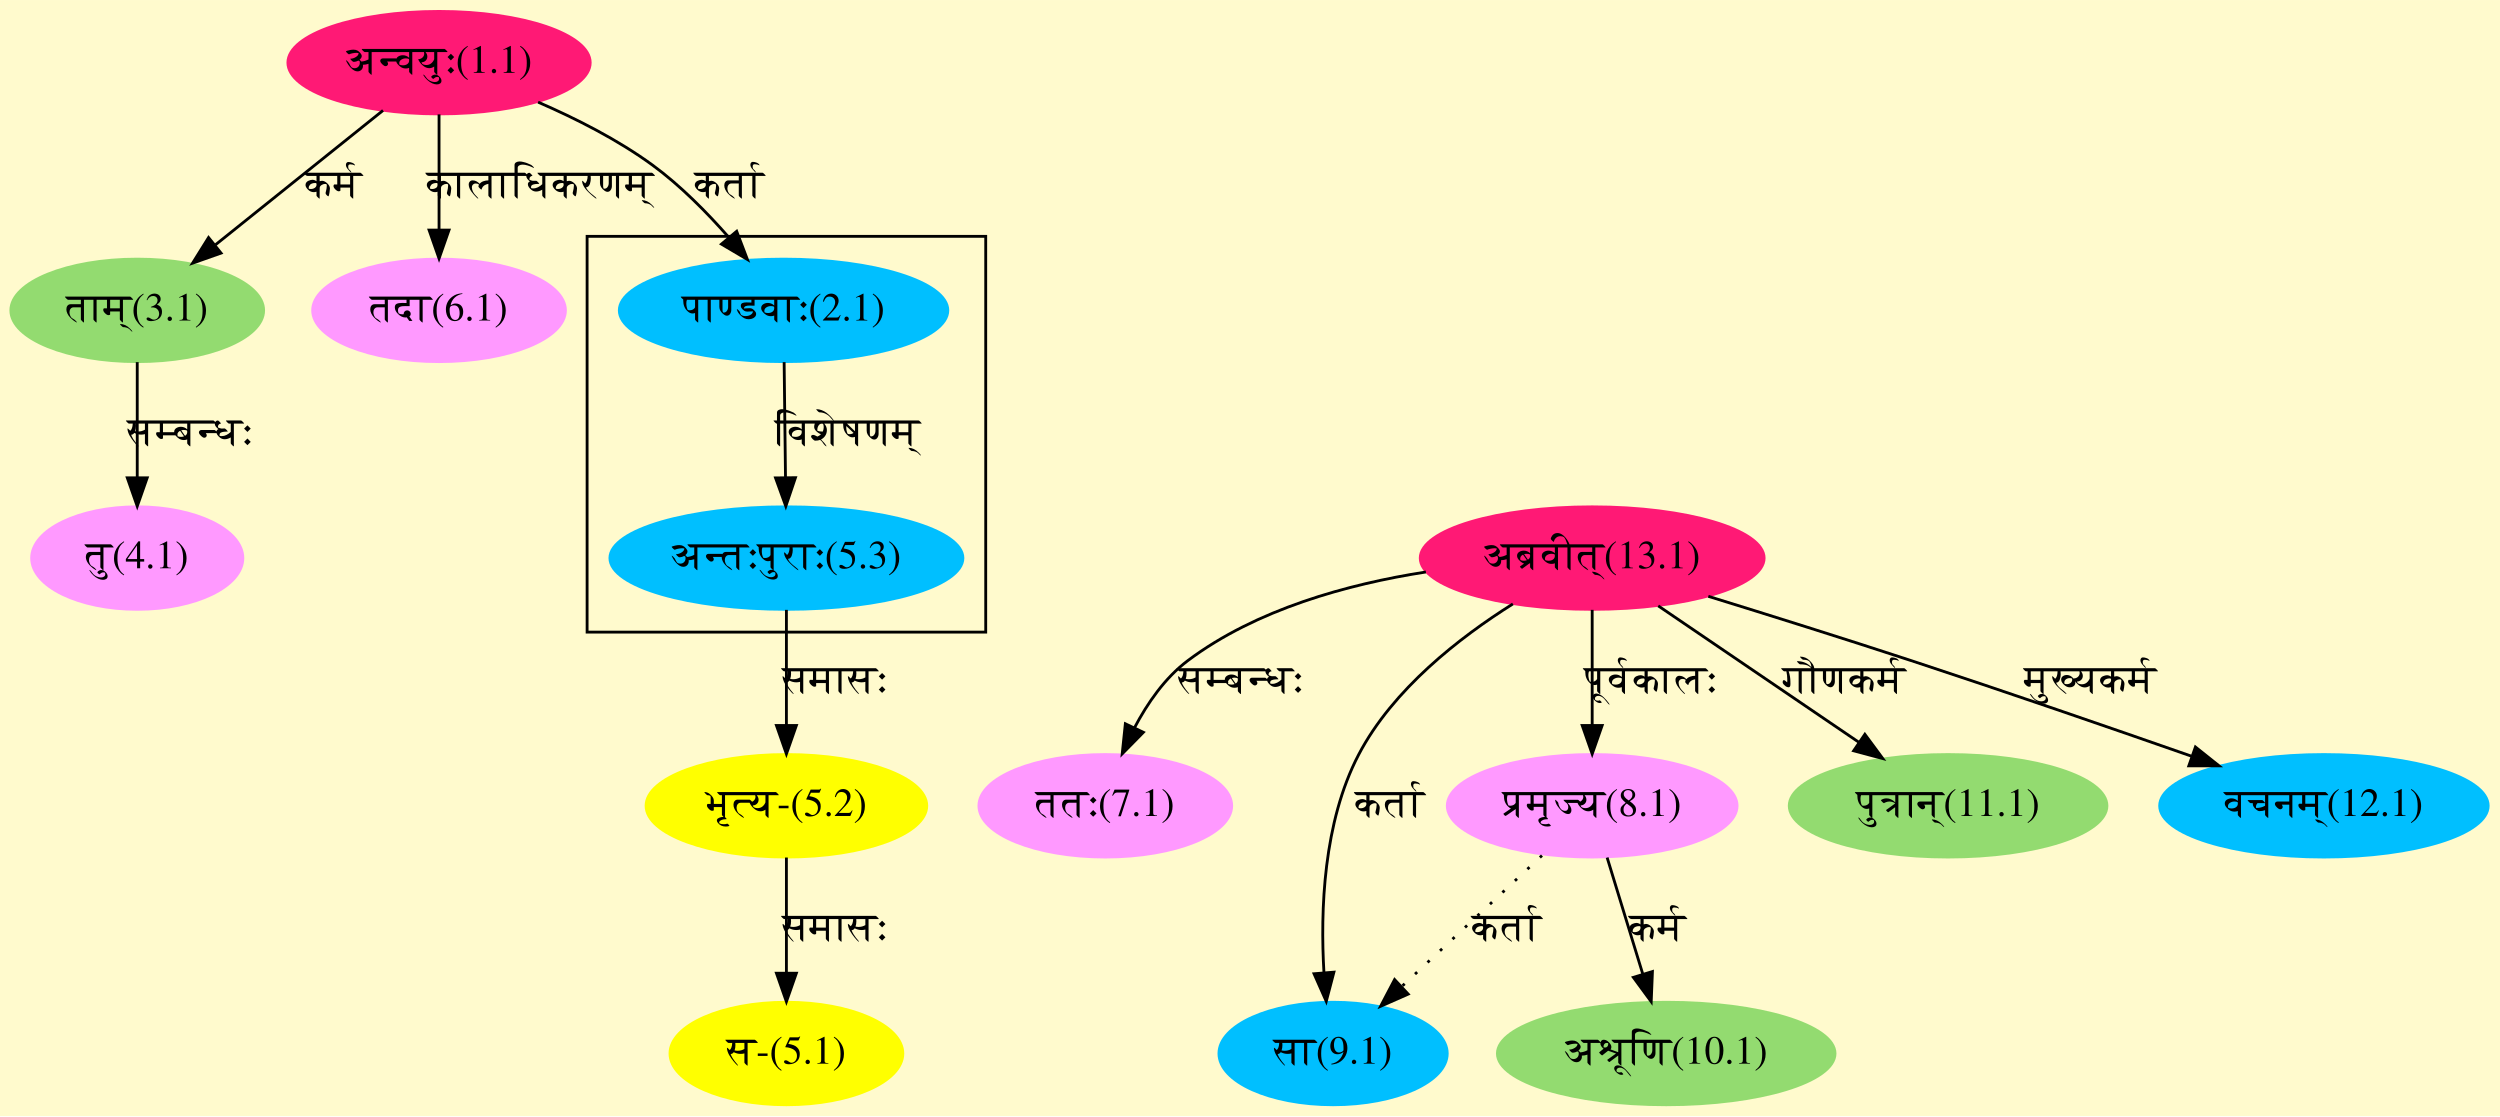
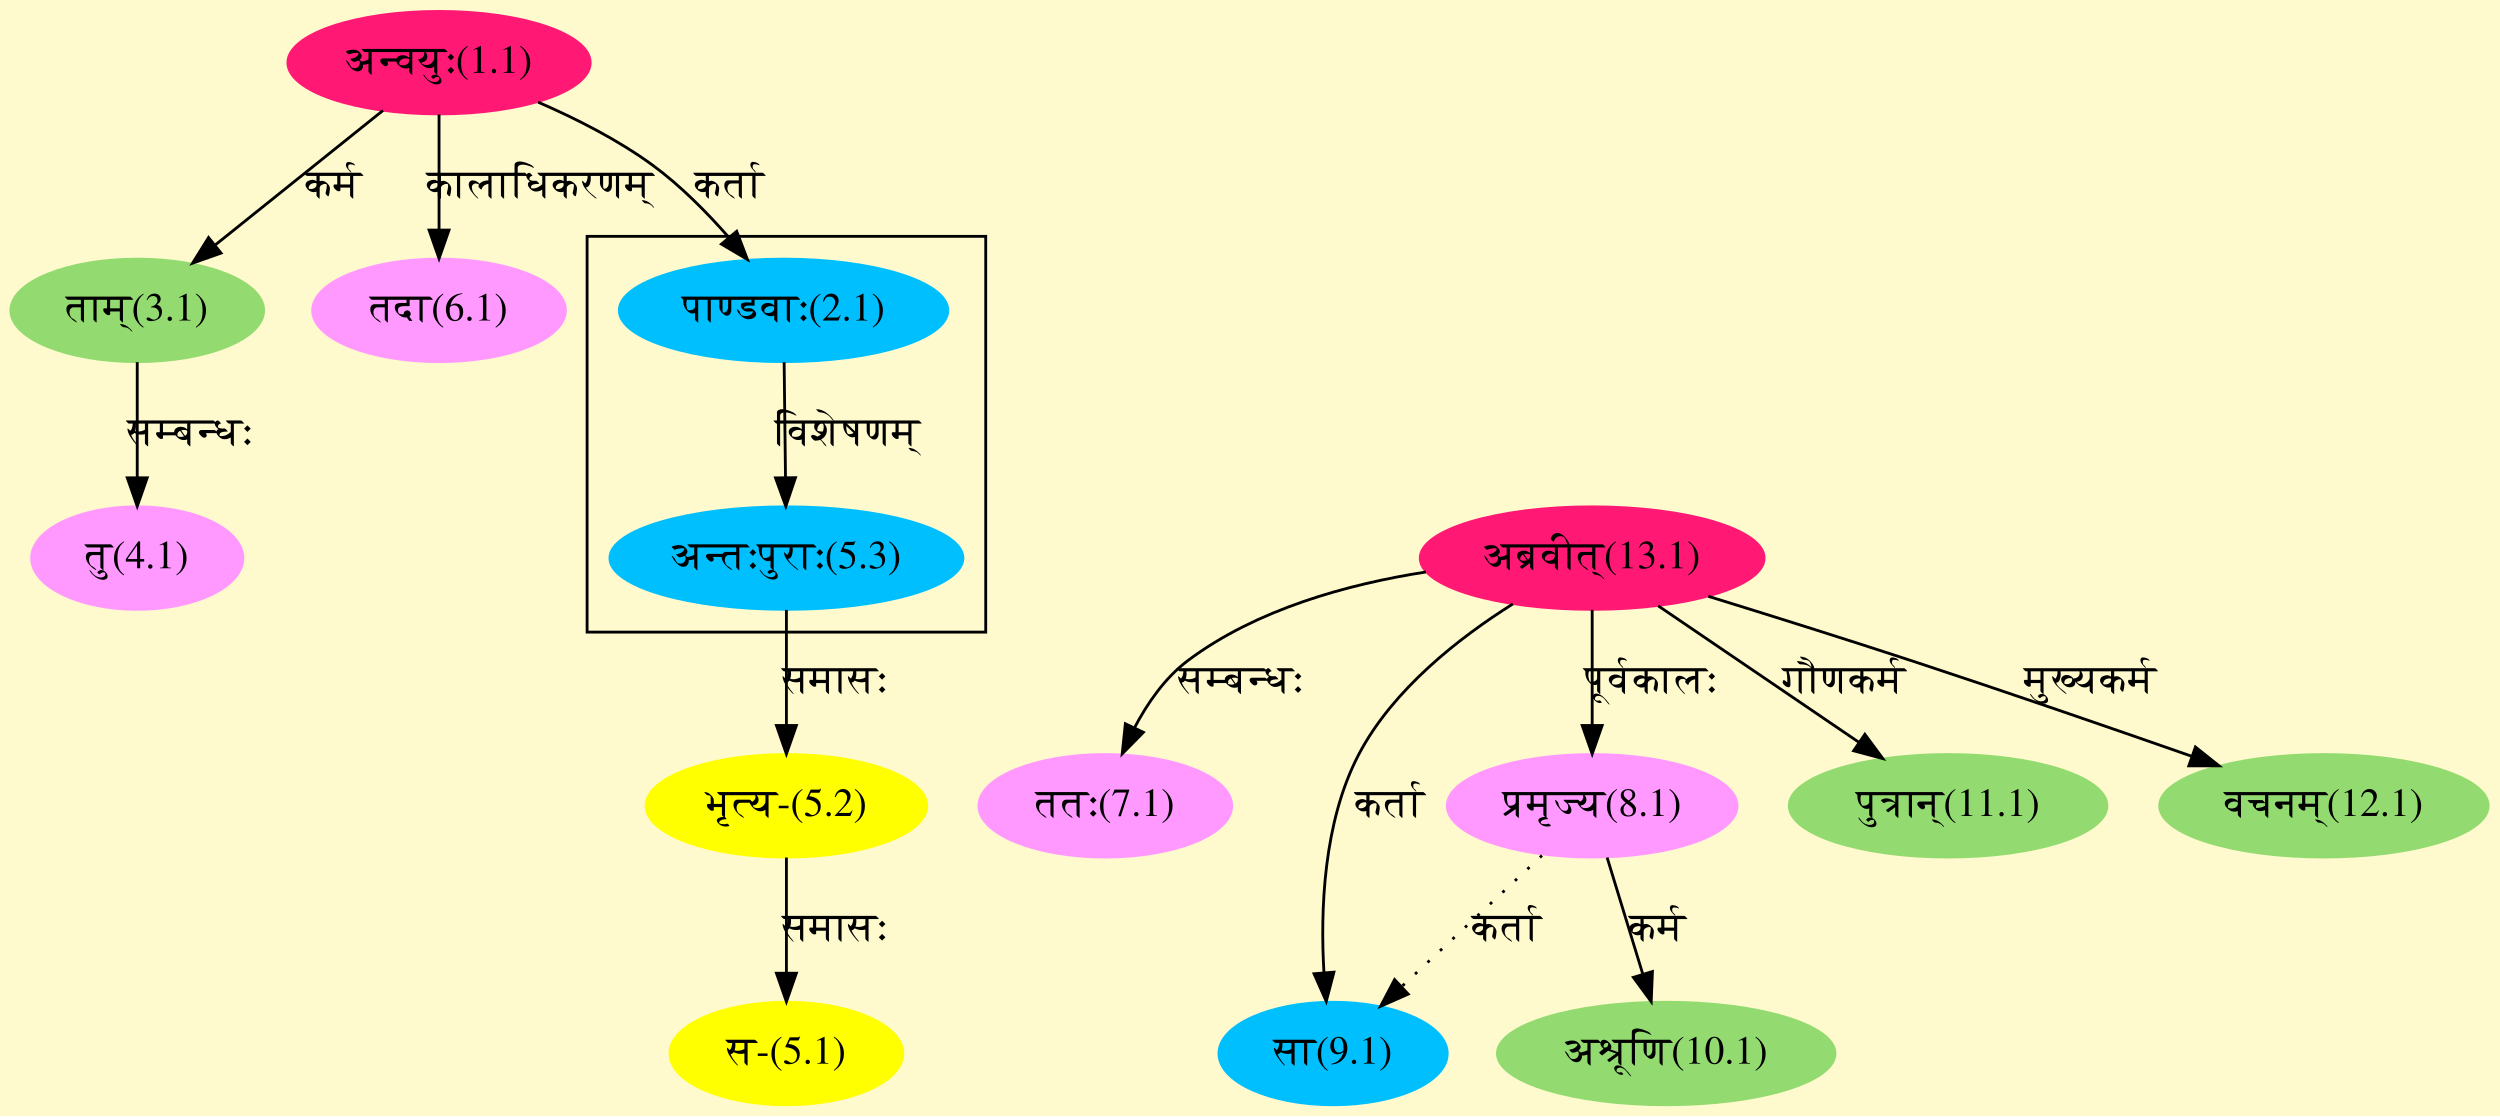
<svg xmlns="http://www.w3.org/2000/svg" width="878pt" height="392pt" viewBox="0.00 0.00 878.04 392.00">
  <g id="graph0" class="graph" transform="scale(1 1) rotate(0) translate(4 388)">
    <polygon fill="#fffacd" stroke="transparent" points="-4,4 -4,-388 874.04,-388 874.04,4 -4,4" />
    <g id="clust1" class="cluster">
      <polygon fill="#fffacd" stroke="black" points="202.2,-166 202.2,-305 342.2,-305 342.2,-166 202.2,-166" />
    </g>
    <g id="node1" class="node">
      <ellipse fill="#00bfff" stroke="#00bfff" cx="272.2" cy="-192" rx="61.99" ry="18" />
      <text text-anchor="middle" x="272.2" y="-188.3" font-family="Times,serif" font-size="14.00">अन्तःपुराः(5.3)</text>
    </g>
    <g id="node2" class="node">
      <ellipse fill="#00bfff" stroke="#00bfff" cx="271.2" cy="-279" rx="57.69" ry="18" />
      <text text-anchor="middle" x="271.2" y="-275.3" font-family="Times,serif" font-size="14.00">पाण्डवाः(2.1)</text>
    </g>
    <g id="edge6" class="edge">
      <path fill="none" stroke="black" d="M271.88,-220.27C271.72,-233.58 271.53,-249.19 271.4,-260.82" />
      <polygon fill="black" stroke="black" points="275.38,-220.24 271.99,-210.2 268.38,-220.16 275.38,-220.24" />
      <text text-anchor="middle" x="293.7" y="-231.8" font-family="Times,serif" font-size="14.00">विशेषणम्</text>
    </g>
    <g id="node3" class="node">
      <ellipse fill="#ff1975" stroke="#ff1975" cx="150.2" cy="-366" rx="53.09" ry="18" />
      <text text-anchor="middle" x="150.2" y="-362.3" font-family="Times,serif" font-size="14.00">अन्वयुः(1.1)</text>
    </g>
    <g id="edge1" class="edge">
      <path fill="none" stroke="black" d="M251.96,-304.65C244.29,-313.4 234.96,-322.85 225.2,-330 213.02,-338.91 198.22,-346.4 184.99,-352.13" />
      <polygon fill="black" stroke="black" points="254.73,-306.78 258.5,-296.88 249.38,-302.27 254.73,-306.78" />
      <text text-anchor="middle" x="252.2" y="-318.8" font-family="Times,serif" font-size="14.00">कर्ता</text>
    </g>
    <g id="node4" class="node">
      <ellipse fill="#93db70" stroke="#93db70" cx="44.2" cy="-279" rx="44.39" ry="18" />
      <text text-anchor="middle" x="44.2" y="-275.3" font-family="Times,serif" font-size="14.00">ताम्(3.1)</text>
    </g>
    <g id="edge2" class="edge">
      <path fill="none" stroke="black" d="M71.68,-302.04C90.12,-316.83 113.97,-335.95 130.52,-349.22" />
      <polygon fill="black" stroke="black" points="73.63,-299.12 63.64,-295.59 69.25,-304.58 73.63,-299.12" />
      <text text-anchor="middle" x="113.2" y="-318.8" font-family="Times,serif" font-size="14.00">कर्म</text>
    </g>
    <g id="node5" class="node">
      <ellipse fill="#ff99ff" stroke="#ff99ff" cx="44.2" cy="-192" rx="37.09" ry="18" />
      <text text-anchor="middle" x="44.2" y="-188.3" font-family="Times,serif" font-size="14.00">तु(4.1)</text>
    </g>
    <g id="edge3" class="edge">
      <path fill="none" stroke="black" d="M44.2,-220.27C44.2,-233.58 44.2,-249.19 44.2,-260.82" />
      <polygon fill="black" stroke="black" points="47.7,-220.2 44.2,-210.2 40.7,-220.2 47.7,-220.2" />
      <text text-anchor="middle" x="62.7" y="-231.8" font-family="Times,serif" font-size="14.00">सम्बन्धः</text>
    </g>
    <g id="node6" class="node">
      <ellipse fill="#ffff00" stroke="#ffff00" cx="272.2" cy="-18" rx="40.89" ry="18" />
      <text text-anchor="middle" x="272.2" y="-14.3" font-family="Times,serif" font-size="14.00">स-(5.1)</text>
    </g>
    <g id="node7" class="node">
      <ellipse fill="#ffff00" stroke="#ffff00" cx="272.2" cy="-105" rx="49.29" ry="18" />
      <text text-anchor="middle" x="272.2" y="-101.3" font-family="Times,serif" font-size="14.00">भृत्य-(5.2)</text>
    </g>
    <g id="edge4" class="edge">
      <path fill="none" stroke="black" d="M272.2,-46.27C272.2,-59.58 272.2,-75.19 272.2,-86.82" />
      <polygon fill="black" stroke="black" points="275.7,-46.2 272.2,-36.2 268.7,-46.2 275.7,-46.2" />
      <text text-anchor="middle" x="289.2" y="-57.8" font-family="Times,serif" font-size="14.00">समासः</text>
    </g>
    <g id="edge5" class="edge">
      <path fill="none" stroke="black" d="M272.2,-133.27C272.2,-146.58 272.2,-162.19 272.2,-173.82" />
      <polygon fill="black" stroke="black" points="275.7,-133.2 272.2,-123.2 268.7,-133.2 275.7,-133.2" />
      <text text-anchor="middle" x="289.2" y="-144.8" font-family="Times,serif" font-size="14.00">समासः</text>
    </g>
    <g id="node8" class="node">
      <ellipse fill="#ff99ff" stroke="#ff99ff" cx="150.2" cy="-279" rx="44.39" ry="18" />
      <text text-anchor="middle" x="150.2" y="-275.3" font-family="Times,serif" font-size="14.00">तदा(6.1)</text>
    </g>
    <g id="edge7" class="edge">
      <path fill="none" stroke="black" d="M150.2,-307.27C150.2,-320.58 150.2,-336.19 150.2,-347.82" />
      <polygon fill="black" stroke="black" points="153.7,-307.2 150.2,-297.2 146.7,-307.2 153.7,-307.2" />
      <text text-anchor="middle" x="185.7" y="-318.8" font-family="Times,serif" font-size="14.00">कालाधिकरणम्</text>
    </g>
    <g id="node9" class="node">
      <ellipse fill="#ff99ff" stroke="#ff99ff" cx="384.2" cy="-105" rx="44.39" ry="18" />
      <text text-anchor="middle" x="384.2" y="-101.3" font-family="Times,serif" font-size="14.00">ततः(7.1)</text>
    </g>
    <g id="node10" class="node">
      <ellipse fill="#ff1975" stroke="#ff1975" cx="555.2" cy="-192" rx="60.39" ry="18" />
      <text text-anchor="middle" x="555.2" y="-188.3" font-family="Times,serif" font-size="14.00">अब्रवीत्(13.1)</text>
    </g>
    <g id="edge8" class="edge">
      <path fill="none" stroke="black" d="M394.45,-132.4C399,-141.06 405.18,-149.99 413.2,-156 437.17,-173.98 469.21,-182.82 496.79,-187.12" />
      <polygon fill="black" stroke="black" points="397.57,-130.81 390.14,-123.26 391.24,-133.8 397.57,-130.81" />
      <text text-anchor="middle" x="431.7" y="-144.8" font-family="Times,serif" font-size="14.00">सम्बन्धः</text>
    </g>
    <g id="node11" class="node">
      <ellipse fill="#ff99ff" stroke="#ff99ff" cx="555.2" cy="-105" rx="50.89" ry="18" />
      <text text-anchor="middle" x="555.2" y="-101.3" font-family="Times,serif" font-size="14.00">प्रमृज्य(8.1)</text>
    </g>
    <g id="edge9" class="edge">
      <path fill="none" stroke="black" d="M555.2,-133.27C555.2,-146.58 555.2,-162.19 555.2,-173.82" />
      <polygon fill="black" stroke="black" points="558.7,-133.2 555.2,-123.2 551.7,-133.2 558.7,-133.2" />
      <text text-anchor="middle" x="575.7" y="-144.8" font-family="Times,serif" font-size="14.00">पूर्वकालः</text>
    </g>
    <g id="node12" class="node">
      <ellipse fill="#00bfff" stroke="#00bfff" cx="464.2" cy="-18" rx="40.09" ry="18" />
      <text text-anchor="middle" x="464.2" y="-14.3" font-family="Times,serif" font-size="14.00">सा(9.1)</text>
    </g>
    <g id="edge10" class="edge">
      <path fill="none" stroke="black" d="M461,-46.31C459.69,-68.27 460.77,-99.27 473.2,-123 485.21,-145.94 508.61,-164.12 527.34,-175.9" />
      <polygon fill="black" stroke="black" points="464.49,-46.57 461.8,-36.32 457.51,-46.01 464.49,-46.57" />
      <text text-anchor="middle" x="484.2" y="-101.3" font-family="Times,serif" font-size="14.00">कर्ता</text>
    </g>
    <g id="edge11" class="edge">
      <path fill="none" stroke="black" stroke-dasharray="1,5" d="M488.6,-41.8C504.2,-56.36 524.04,-74.9 537.99,-87.93" />
      <polygon fill="black" stroke="black" points="490.58,-38.86 480.89,-34.59 485.81,-43.97 490.58,-38.86" />
      <text text-anchor="middle" x="525.2" y="-57.8" font-family="Times,serif" font-size="14.00">कर्ता</text>
    </g>
    <g id="node13" class="node">
      <ellipse fill="#93db70" stroke="#93db70" cx="581.2" cy="-18" rx="59.29" ry="18" />
      <text text-anchor="middle" x="581.2" y="-14.3" font-family="Times,serif" font-size="14.00">अश्रूणि(10.1)</text>
    </g>
    <g id="edge12" class="edge">
      <path fill="none" stroke="black" d="M572.98,-45.87C568.88,-59.27 564.04,-75.08 560.45,-86.82" />
      <polygon fill="black" stroke="black" points="576.36,-46.79 575.93,-36.2 569.66,-44.74 576.36,-46.79" />
      <text text-anchor="middle" x="578.2" y="-57.8" font-family="Times,serif" font-size="14.00">कर्म</text>
    </g>
    <g id="node14" class="node">
      <ellipse fill="#93db70" stroke="#93db70" cx="680.2" cy="-105" rx="55.79" ry="18" />
      <text text-anchor="middle" x="680.2" y="-101.3" font-family="Times,serif" font-size="14.00">पुत्रान्(11.1)</text>
    </g>
    <g id="edge13" class="edge">
      <path fill="none" stroke="black" d="M648.95,-127.25C627.06,-142.13 598.27,-161.71 578.4,-175.22" />
      <polygon fill="black" stroke="black" points="650.97,-130.11 657.27,-121.59 647.03,-124.32 650.97,-130.11" />
      <text text-anchor="middle" x="643.7" y="-144.8" font-family="Times,serif" font-size="14.00">गौणकर्म</text>
    </g>
    <g id="node15" class="node">
-       <ellipse fill="#00bfff" stroke="#00bfff" cx="812.2" cy="-105" rx="57.69" ry="18" />
+       <ellipse fill="#93db70" stroke="#93db70" cx="812.2" cy="-105" rx="57.69" ry="18" />
      <text text-anchor="middle" x="812.2" y="-101.3" font-family="Times,serif" font-size="14.00">वचनम्(12.1)</text>
    </g>
    <g id="edge14" class="edge">
      <path fill="none" stroke="black" d="M765.69,-122.42C737.3,-132.35 700.24,-145.14 667.2,-156 643.68,-163.73 617.26,-172 595.99,-178.57" />
      <polygon fill="black" stroke="black" points="767.07,-125.65 775.35,-119.04 764.75,-119.04 767.07,-125.65" />
      <text text-anchor="middle" x="730.2" y="-144.8" font-family="Times,serif" font-size="14.00">मुख्यकर्म</text>
    </g>
  </g>
</svg>
